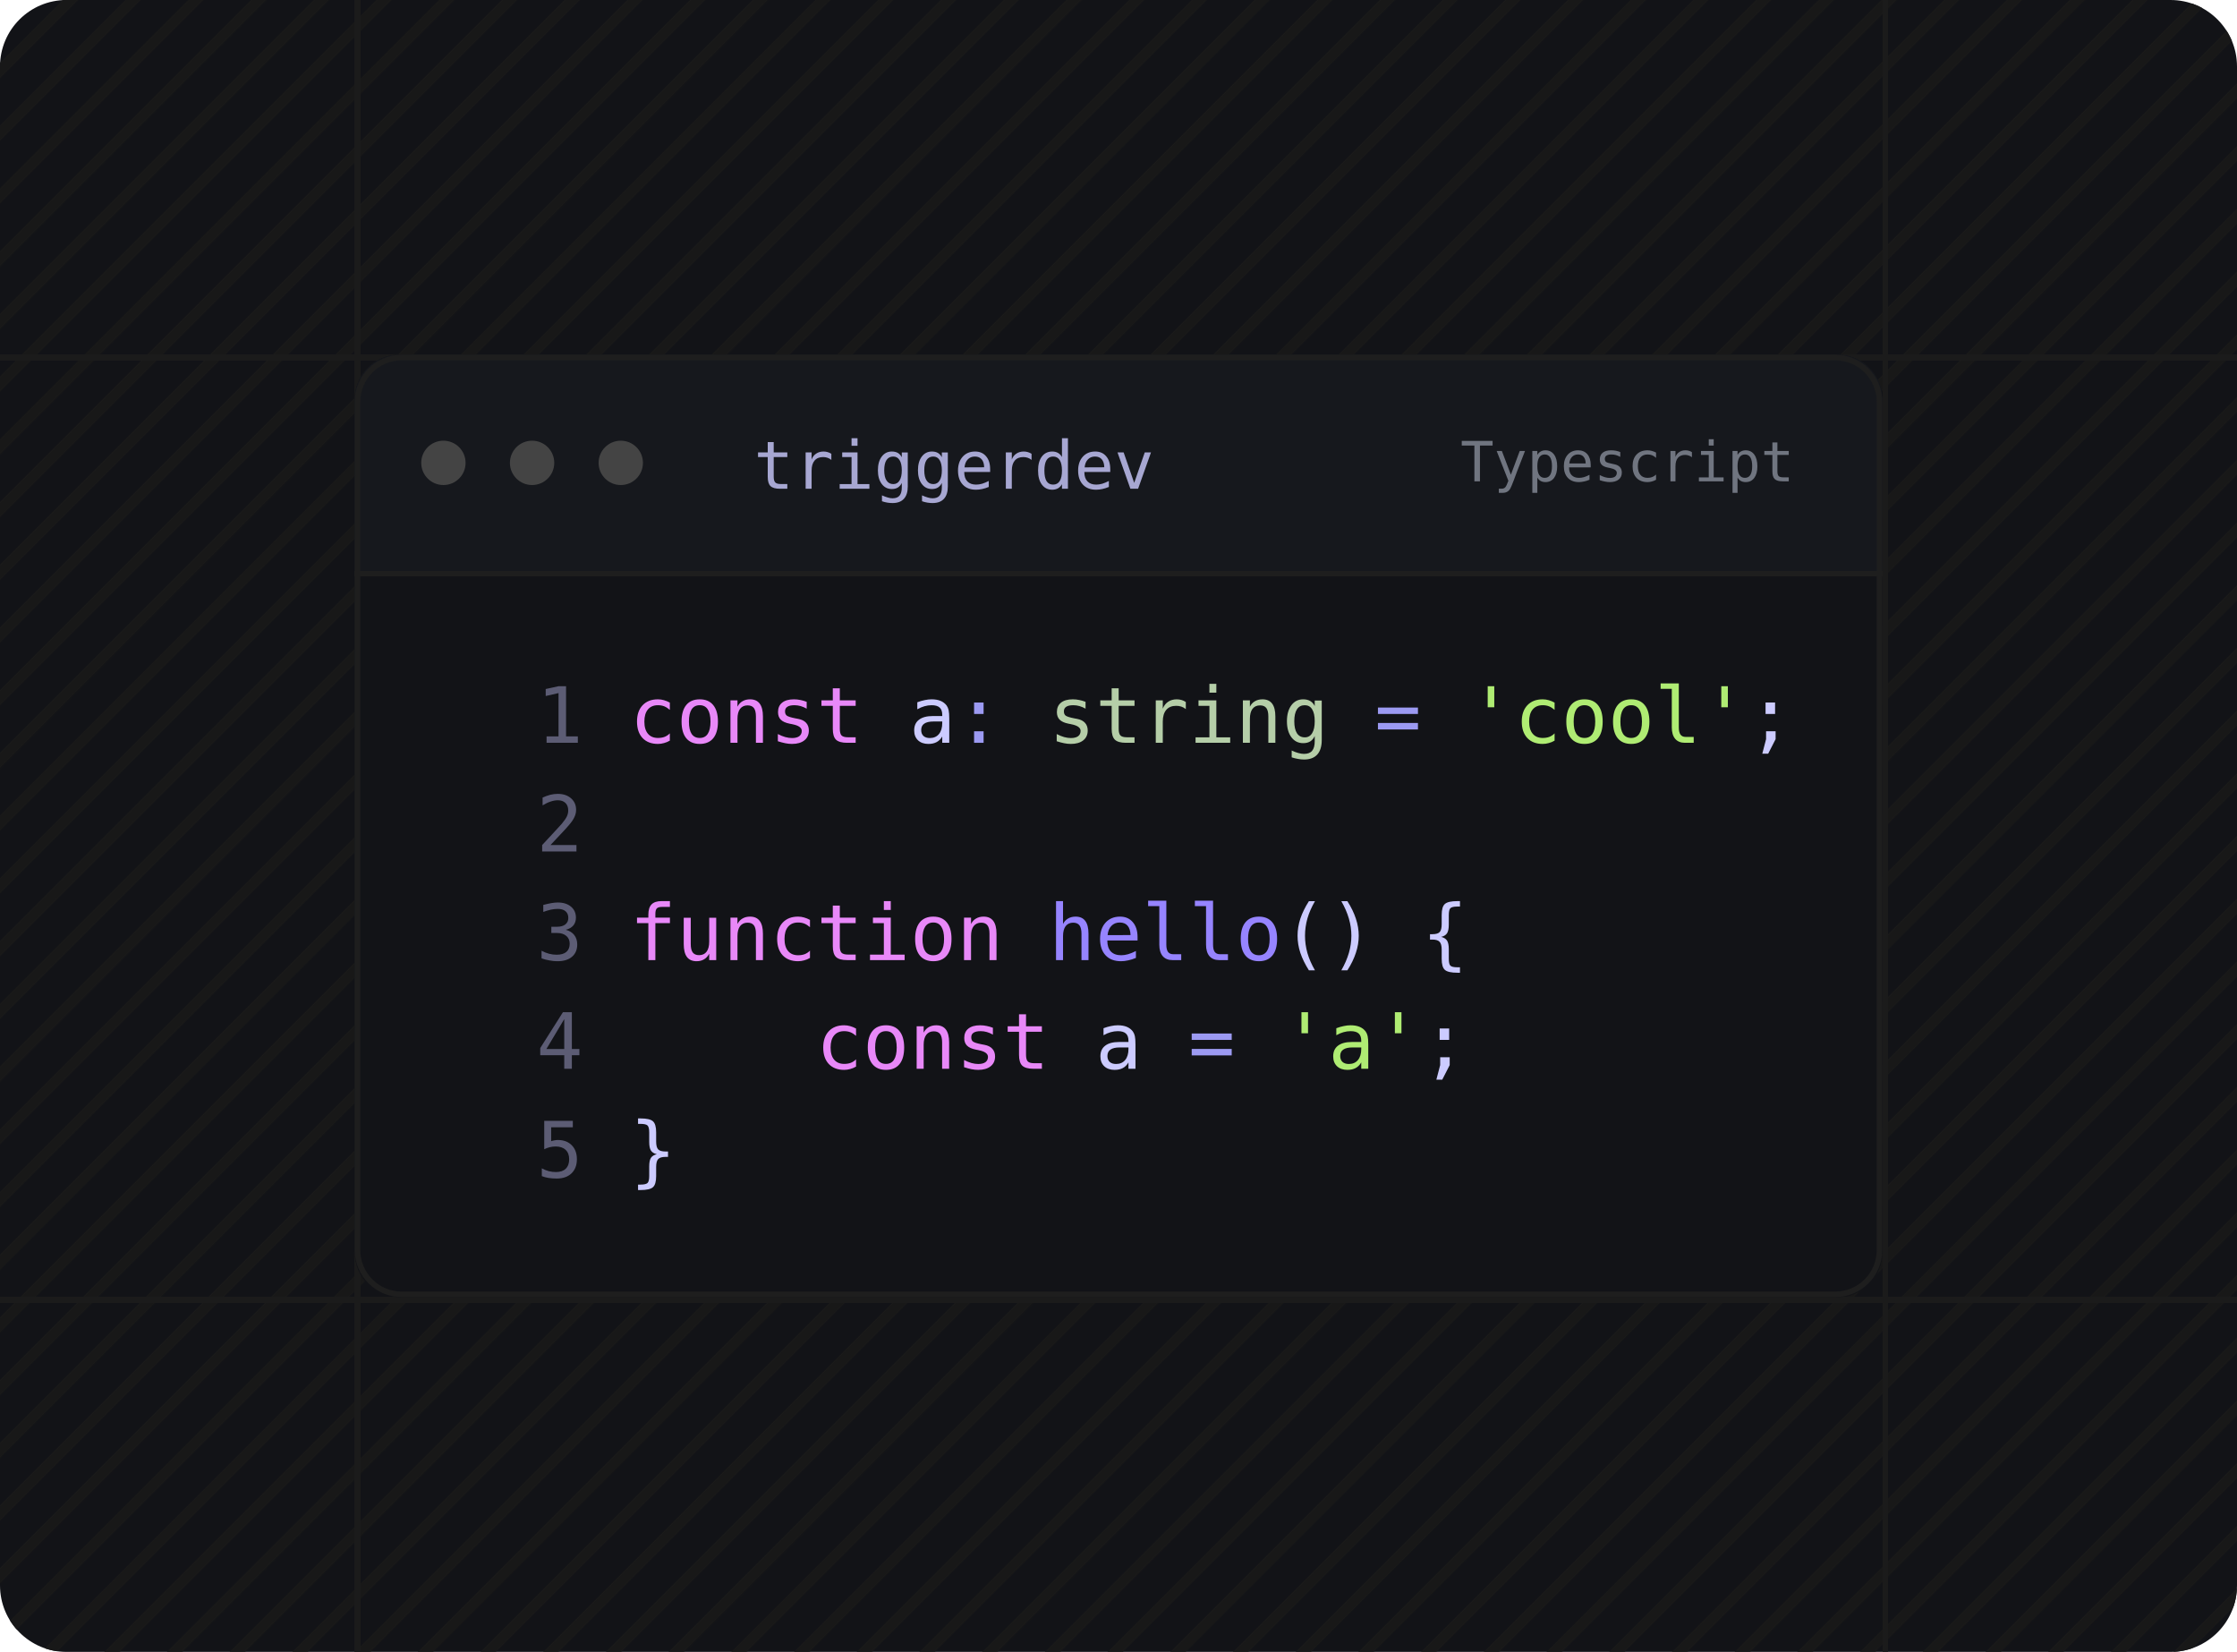
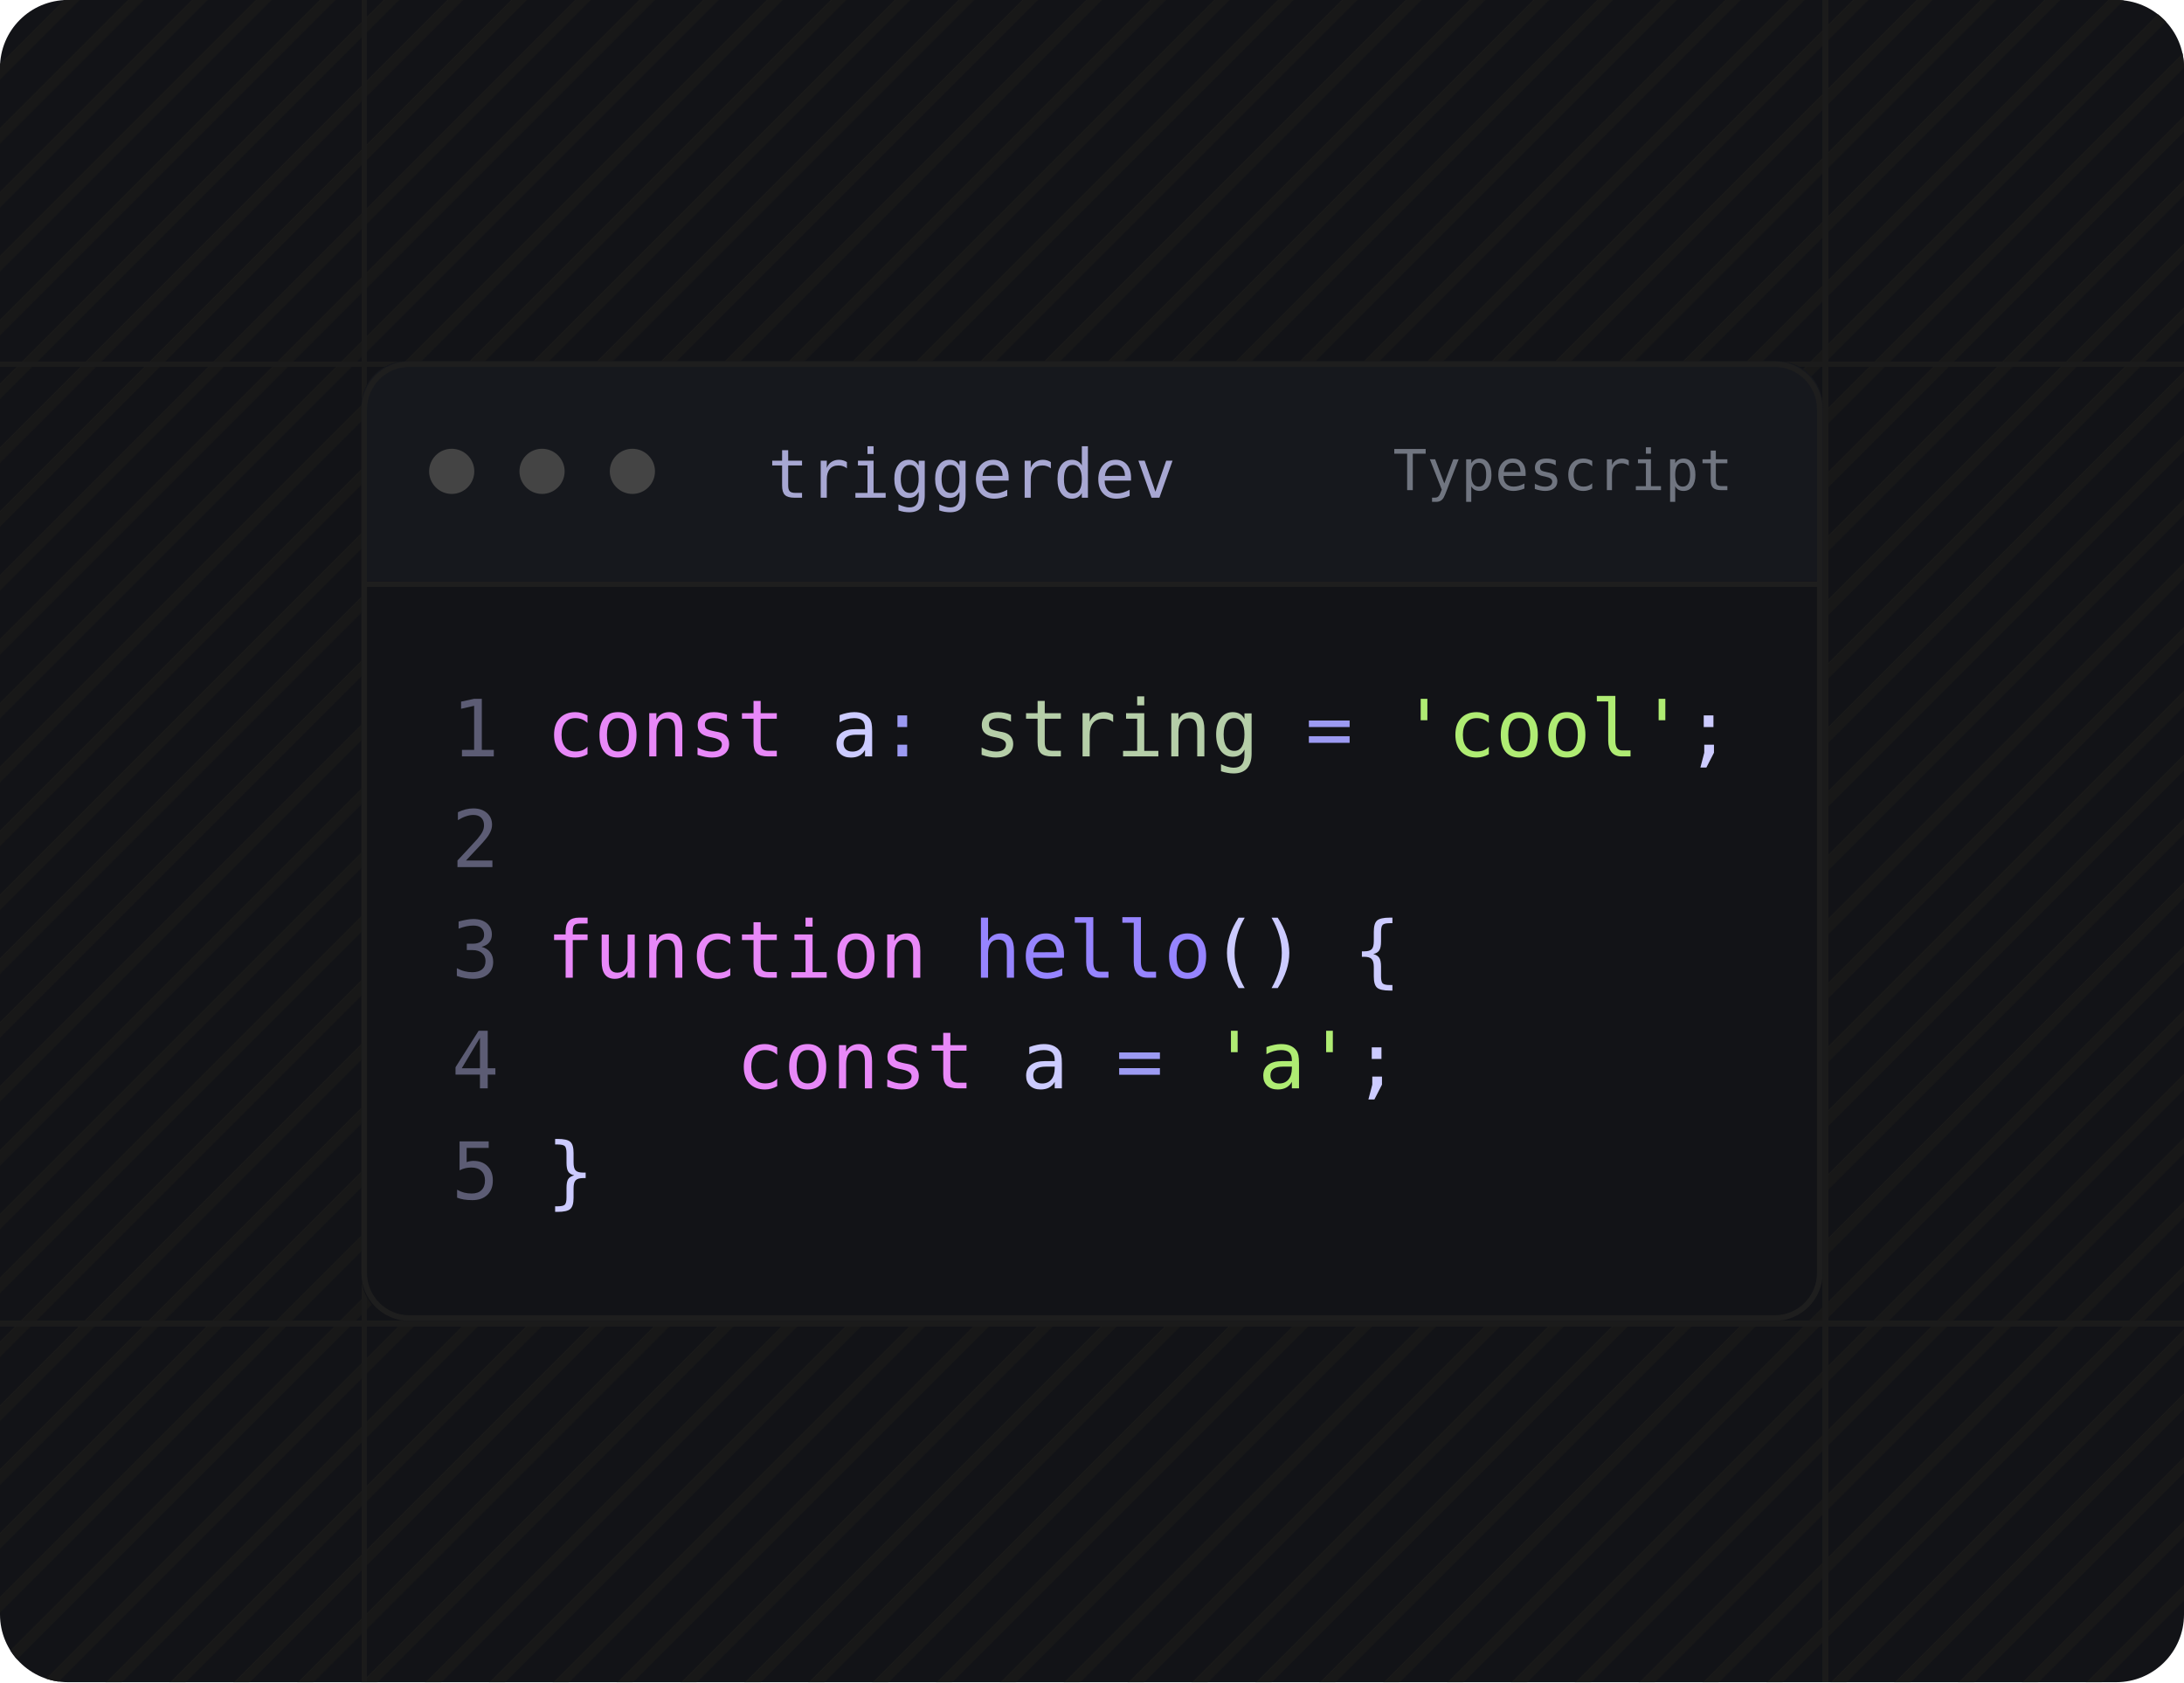
- <svg xmlns="http://www.w3.org/2000/svg" viewBox="0 0 403.6 298" width="403.6" height="298">
+ <svg xmlns="http://www.w3.org/2000/svg" viewBox="0 0 386.8 298" width="386.8" height="298">
  <defs>
    <pattern id="bg-pattern" width="8" height="8" patternUnits="userSpaceOnUse" patternTransform="rotate(45)">
      <rect width="2" height="8" fill="#181818" />
    </pattern>
  </defs>
-   <rect x="0" y="0" width="403.6" height="298" fill="#121317" rx="12" ry="12" />
-   <rect x="0" y="0" width="403.6" height="298" fill="url(#bg-pattern)" rx="12" ry="12" />
+   <rect x="0" y="0" width="386.8" height="298" fill="#121317" rx="12" ry="12" />
+   <rect x="0" y="0" width="386.8" height="298" fill="url(#bg-pattern)" rx="12" ry="12" />
  <g class="overlay">
-     <path d="M 0 64 L 403.6 64 L 403.6 65 L 0 65 Z M 0 234 L 403.6 234 L 403.6 235 L 0 235 Z M 64 0 L 65 0 L 65 298 L 64 298 Z M 339.6 0 L 340.6 0 L 340.6 298 L 339.6 298 Z" fill="#1b1b1b" fill-rule="nonzero" shape-rendering="crispEdges" />
+     <path d="M 0 64 L 386.8 64 L 386.8 65 L 0 65 Z M 0 234 L 386.8 234 L 386.8 235 L 0 235 Z M 64 0 L 65 0 L 65 298 L 64 298 Z M 322.8 0 L 323.8 0 L 323.8 298 L 322.8 298 Z" fill="#1b1b1b" fill-rule="nonzero" shape-rendering="crispEdges" />
  </g>
  <g transform="translate(64, 64)">
-     <rect x="0" y="0" width="275.6" height="170" fill="#121317" rx="8" ry="8" />
+     <rect x="0" y="0" width="258.8" height="170" fill="#121317" rx="8" ry="8" />
    <g class="title-bar">
-       <rect x="0" y="0" width="275.6" height="39" fill="#16181d" rx="8" ry="8" />
-       <rect x="0" y="31" width="275.6" height="8" fill="#16181d" />
-       <rect x="0" y="39" width="275.6" height="1" fill="#1e1e1e" shape-rendering="crispEdges" />
+       <rect x="0" y="0" width="258.8" height="39" fill="#16181d" rx="8" ry="8" />
+       <rect x="0" y="31" width="258.8" height="8" fill="#16181d" />
+       <rect x="0" y="39" width="258.8" height="1" fill="#1e1e1e" shape-rendering="crispEdges" />
      <circle cx="16" cy="19.5" r="4" fill="#444444" />
      <circle cx="32" cy="19.5" r="4" fill="#444444" />
      <circle cx="48" cy="19.5" r="4" fill="#444444" />
      <text x="72" y="24.17" fill="#CCCBFF" font-family="'JetBrains Mono', monospace" font-size="12" text-anchor="start" opacity="0.8">triggerdev</text>
-       <text x="229.6" y="22.83" fill="#878C99" font-family="'JetBrains Mono', monospace" font-size="10" text-anchor="middle" opacity="0.8">Typescript</text>
+       <text x="212.8" y="22.83" fill="#878C99" font-family="'JetBrains Mono', monospace" font-size="10" text-anchor="middle" opacity="0.8">Typescript</text>
    </g>
-     <rect x="0.5" y="0.5" width="274.6" height="169" fill="none" stroke="#1e1e1e" stroke-width="1" rx="8" ry="8" />
+     <rect x="0.5" y="0.5" width="257.8" height="169" fill="none" stroke="#1e1e1e" stroke-width="1" rx="8" ry="8" />
    <g class="text">
-       <text x="41.2" y="70" font-family="'JetBrains Mono', monospace" font-size="14" fill="#CCCBFF66" text-anchor="end" xml:space="preserve">1</text>
+       <text x="24.4" y="70" font-family="'JetBrains Mono', monospace" font-size="14" fill="#CCCBFF66" text-anchor="end" xml:space="preserve">1</text>
      <text y="70" font-family="'JetBrains Mono', monospace" font-size="14" xml:space="preserve">
-         <tspan x="49.6" fill="#E888F8">const</tspan>
-         <tspan x="91.6" fill="#CCCBFF"> a</tspan>
-         <tspan x="108.4" fill="#9C9AF2">:</tspan>
-         <tspan x="116.8" fill="#CCCBFF"> </tspan>
-         <tspan x="125.2" fill="#b5cea8">string</tspan>
+         <tspan x="32.8" fill="#E888F8">const</tspan>
+         <tspan x="74.8" fill="#CCCBFF"> a</tspan>
+         <tspan x="91.6" fill="#9C9AF2">:</tspan>
+         <tspan x="100" fill="#CCCBFF"> </tspan>
+         <tspan x="108.4" fill="#b5cea8">string</tspan>
+         <tspan x="158.8" fill="#CCCBFF"> </tspan>
+         <tspan x="167.2" fill="#9C9AF2">=</tspan>
        <tspan x="175.6" fill="#CCCBFF"> </tspan>
-         <tspan x="184" fill="#9C9AF2">=</tspan>
-         <tspan x="192.4" fill="#CCCBFF"> </tspan>
-         <tspan x="200.8" fill="#AFEC73">'cool'</tspan>
-         <tspan x="251.2" fill="#CCCBFF">;</tspan>
+         <tspan x="184" fill="#AFEC73">'cool'</tspan>
+         <tspan x="234.4" fill="#CCCBFF">;</tspan>
      </text>
-       <text x="41.2" y="89.6" font-family="'JetBrains Mono', monospace" font-size="14" fill="#CCCBFF66" text-anchor="end" xml:space="preserve">2</text>
-       <text x="41.2" y="109.2" font-family="'JetBrains Mono', monospace" font-size="14" fill="#CCCBFF66" text-anchor="end" xml:space="preserve">3</text>
+       <text x="24.4" y="89.6" font-family="'JetBrains Mono', monospace" font-size="14" fill="#CCCBFF66" text-anchor="end" xml:space="preserve">2</text>
+       <text x="24.4" y="109.2" font-family="'JetBrains Mono', monospace" font-size="14" fill="#CCCBFF66" text-anchor="end" xml:space="preserve">3</text>
      <text y="109.2" font-family="'JetBrains Mono', monospace" font-size="14" xml:space="preserve">
-         <tspan x="49.6" fill="#E888F8">function</tspan>
-         <tspan x="116.8" fill="#CCCBFF"> </tspan>
-         <tspan x="125.2" fill="#9684FF">hello</tspan>
-         <tspan x="167.2" fill="#CCCBFF">() {</tspan>
+         <tspan x="32.8" fill="#E888F8">function</tspan>
+         <tspan x="100" fill="#CCCBFF"> </tspan>
+         <tspan x="108.4" fill="#9684FF">hello</tspan>
+         <tspan x="150.4" fill="#CCCBFF">() {</tspan>
      </text>
-       <text x="41.2" y="128.8" font-family="'JetBrains Mono', monospace" font-size="14" fill="#CCCBFF66" text-anchor="end" xml:space="preserve">4</text>
+       <text x="24.4" y="128.8" font-family="'JetBrains Mono', monospace" font-size="14" fill="#CCCBFF66" text-anchor="end" xml:space="preserve">4</text>
      <text y="128.8" font-family="'JetBrains Mono', monospace" font-size="14" xml:space="preserve">
-         <tspan x="49.6" fill="#CCCBFF">    </tspan>
-         <tspan x="83.2" fill="#E888F8">const</tspan>
-         <tspan x="125.2" fill="#CCCBFF"> a </tspan>
-         <tspan x="150.4" fill="#9C9AF2">=</tspan>
-         <tspan x="158.8" fill="#CCCBFF"> </tspan>
-         <tspan x="167.2" fill="#AFEC73">'a'</tspan>
-         <tspan x="192.4" fill="#CCCBFF">;</tspan>
+         <tspan x="32.8" fill="#CCCBFF">    </tspan>
+         <tspan x="66.4" fill="#E888F8">const</tspan>
+         <tspan x="108.4" fill="#CCCBFF"> a </tspan>
+         <tspan x="133.6" fill="#9C9AF2">=</tspan>
+         <tspan x="142" fill="#CCCBFF"> </tspan>
+         <tspan x="150.4" fill="#AFEC73">'a'</tspan>
+         <tspan x="175.6" fill="#CCCBFF">;</tspan>
      </text>
-       <text x="41.2" y="148.4" font-family="'JetBrains Mono', monospace" font-size="14" fill="#CCCBFF66" text-anchor="end" xml:space="preserve">5</text>
+       <text x="24.4" y="148.4" font-family="'JetBrains Mono', monospace" font-size="14" fill="#CCCBFF66" text-anchor="end" xml:space="preserve">5</text>
      <text y="148.4" font-family="'JetBrains Mono', monospace" font-size="14" xml:space="preserve">
-         <tspan x="49.6" fill="#CCCBFF">}</tspan>
+         <tspan x="32.8" fill="#CCCBFF">}</tspan>
      </text>
    </g>
  </g>
</svg>
